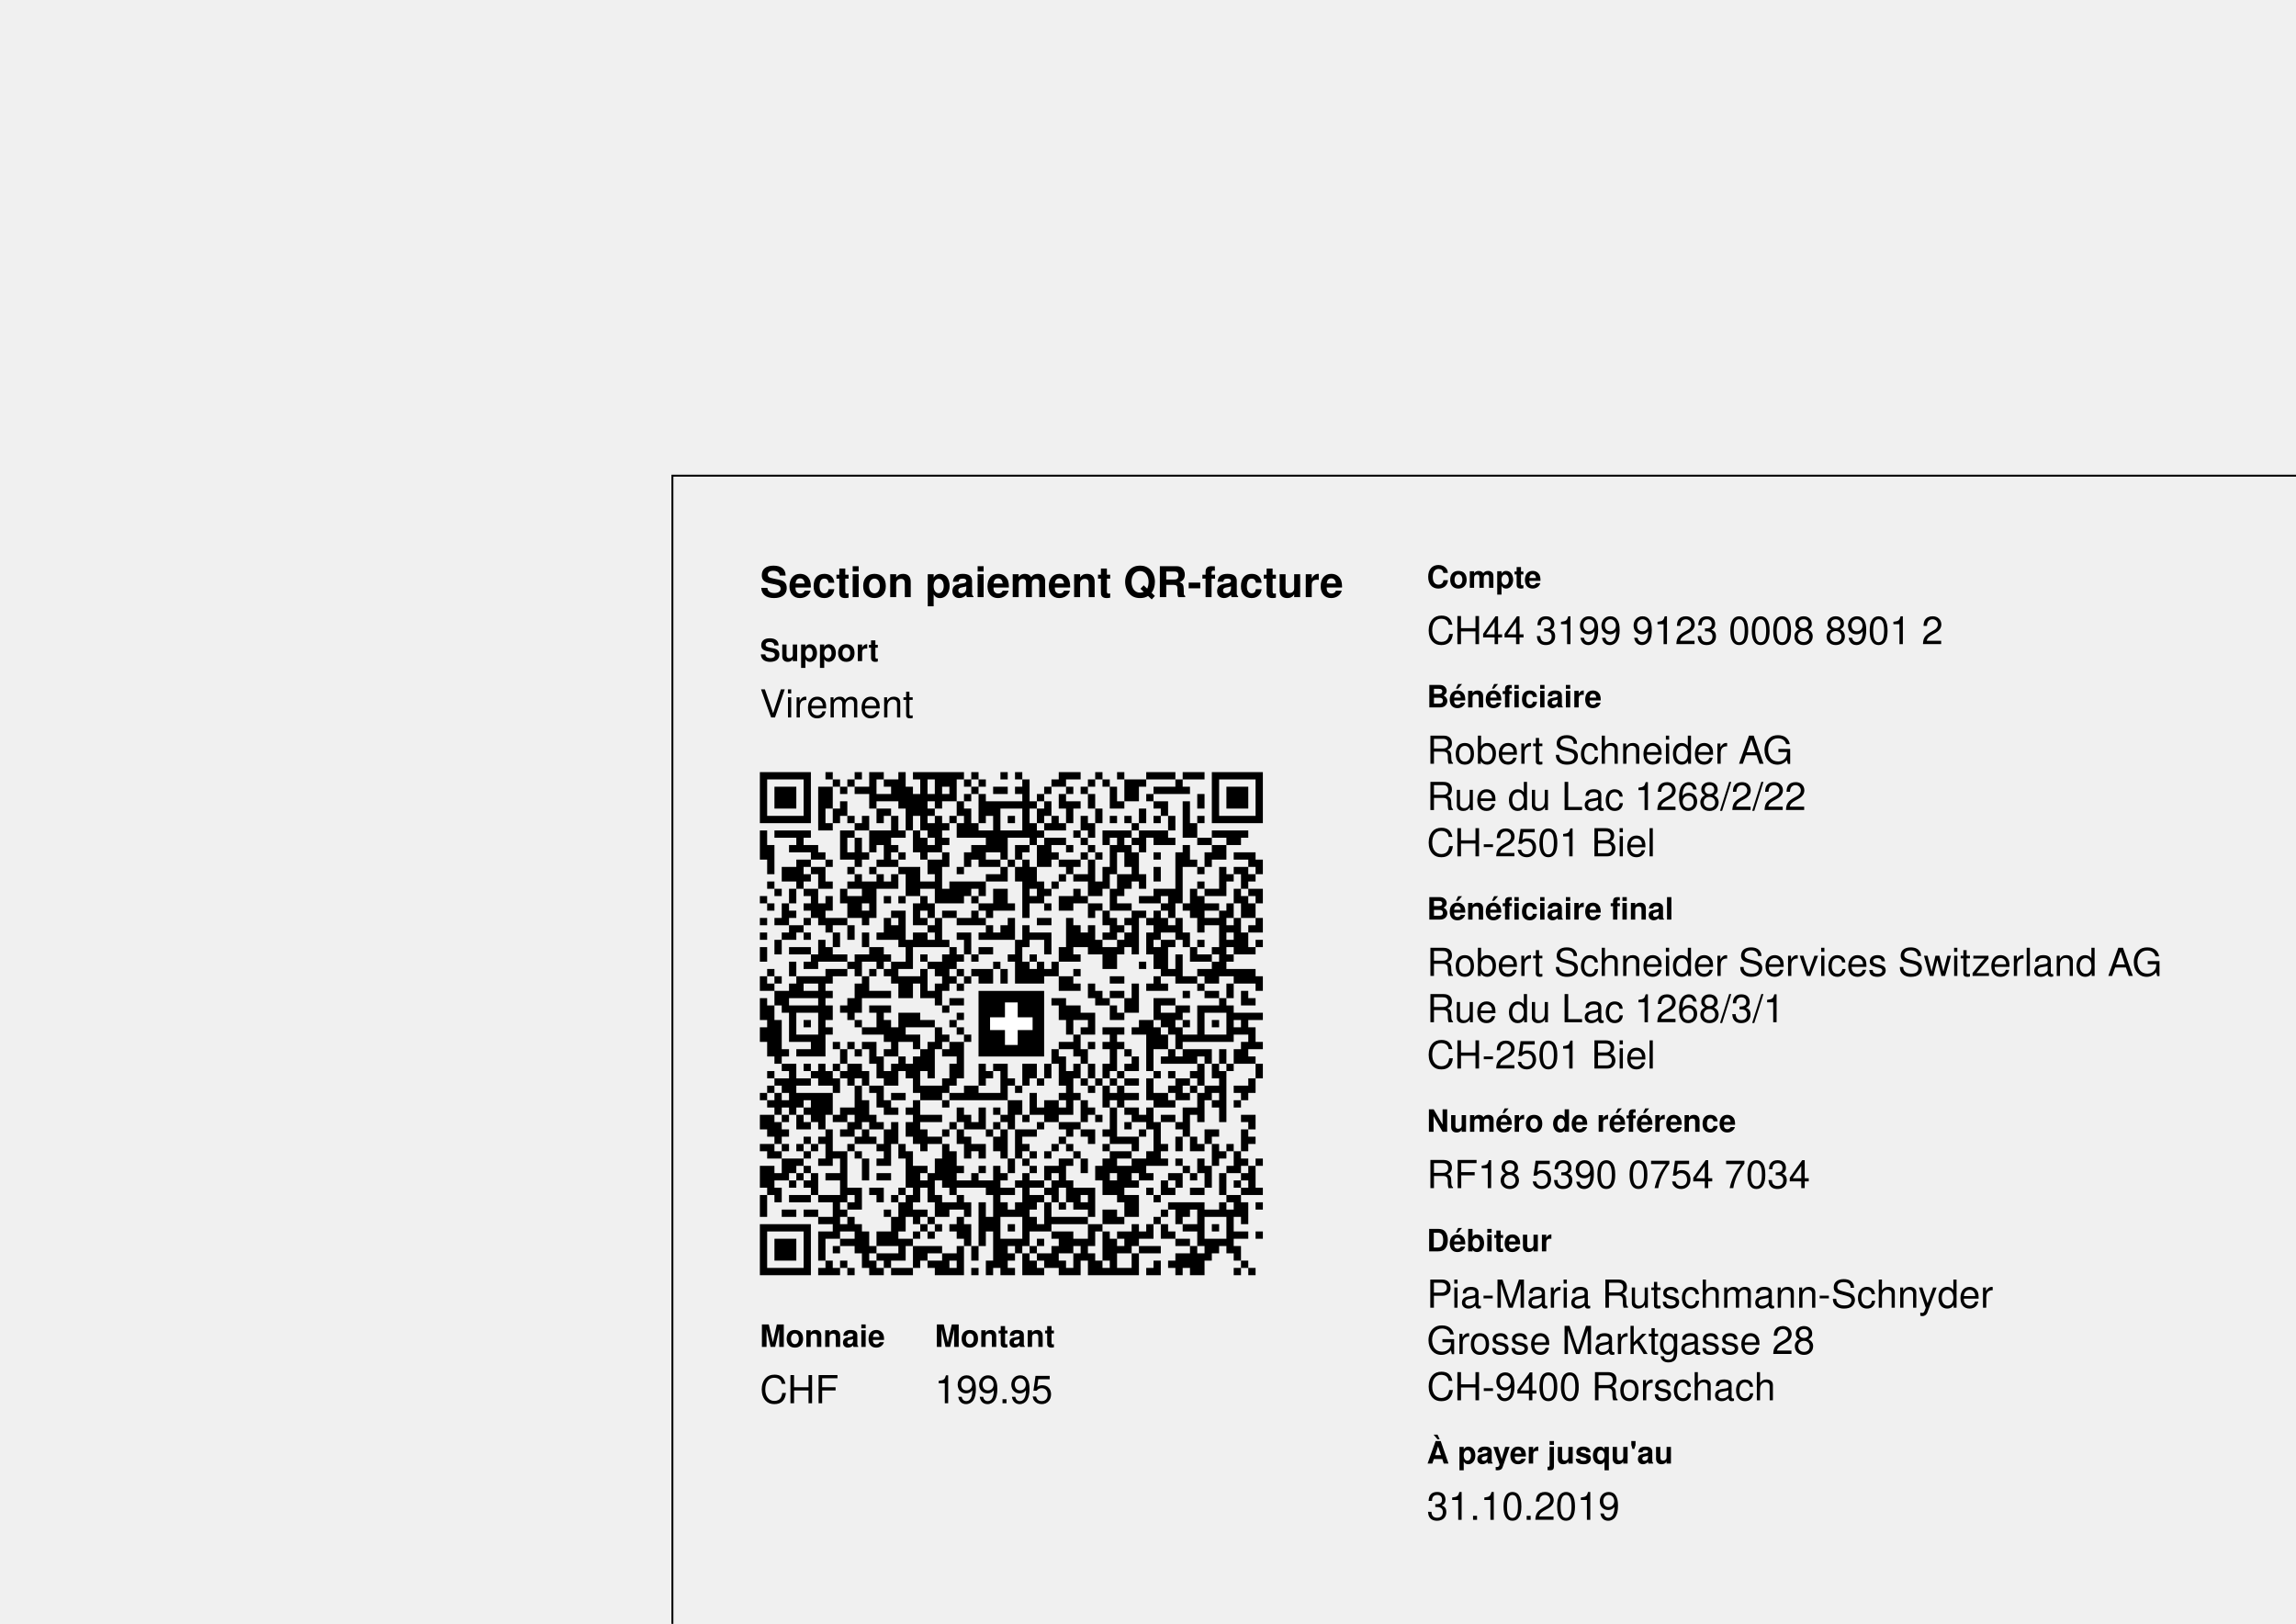
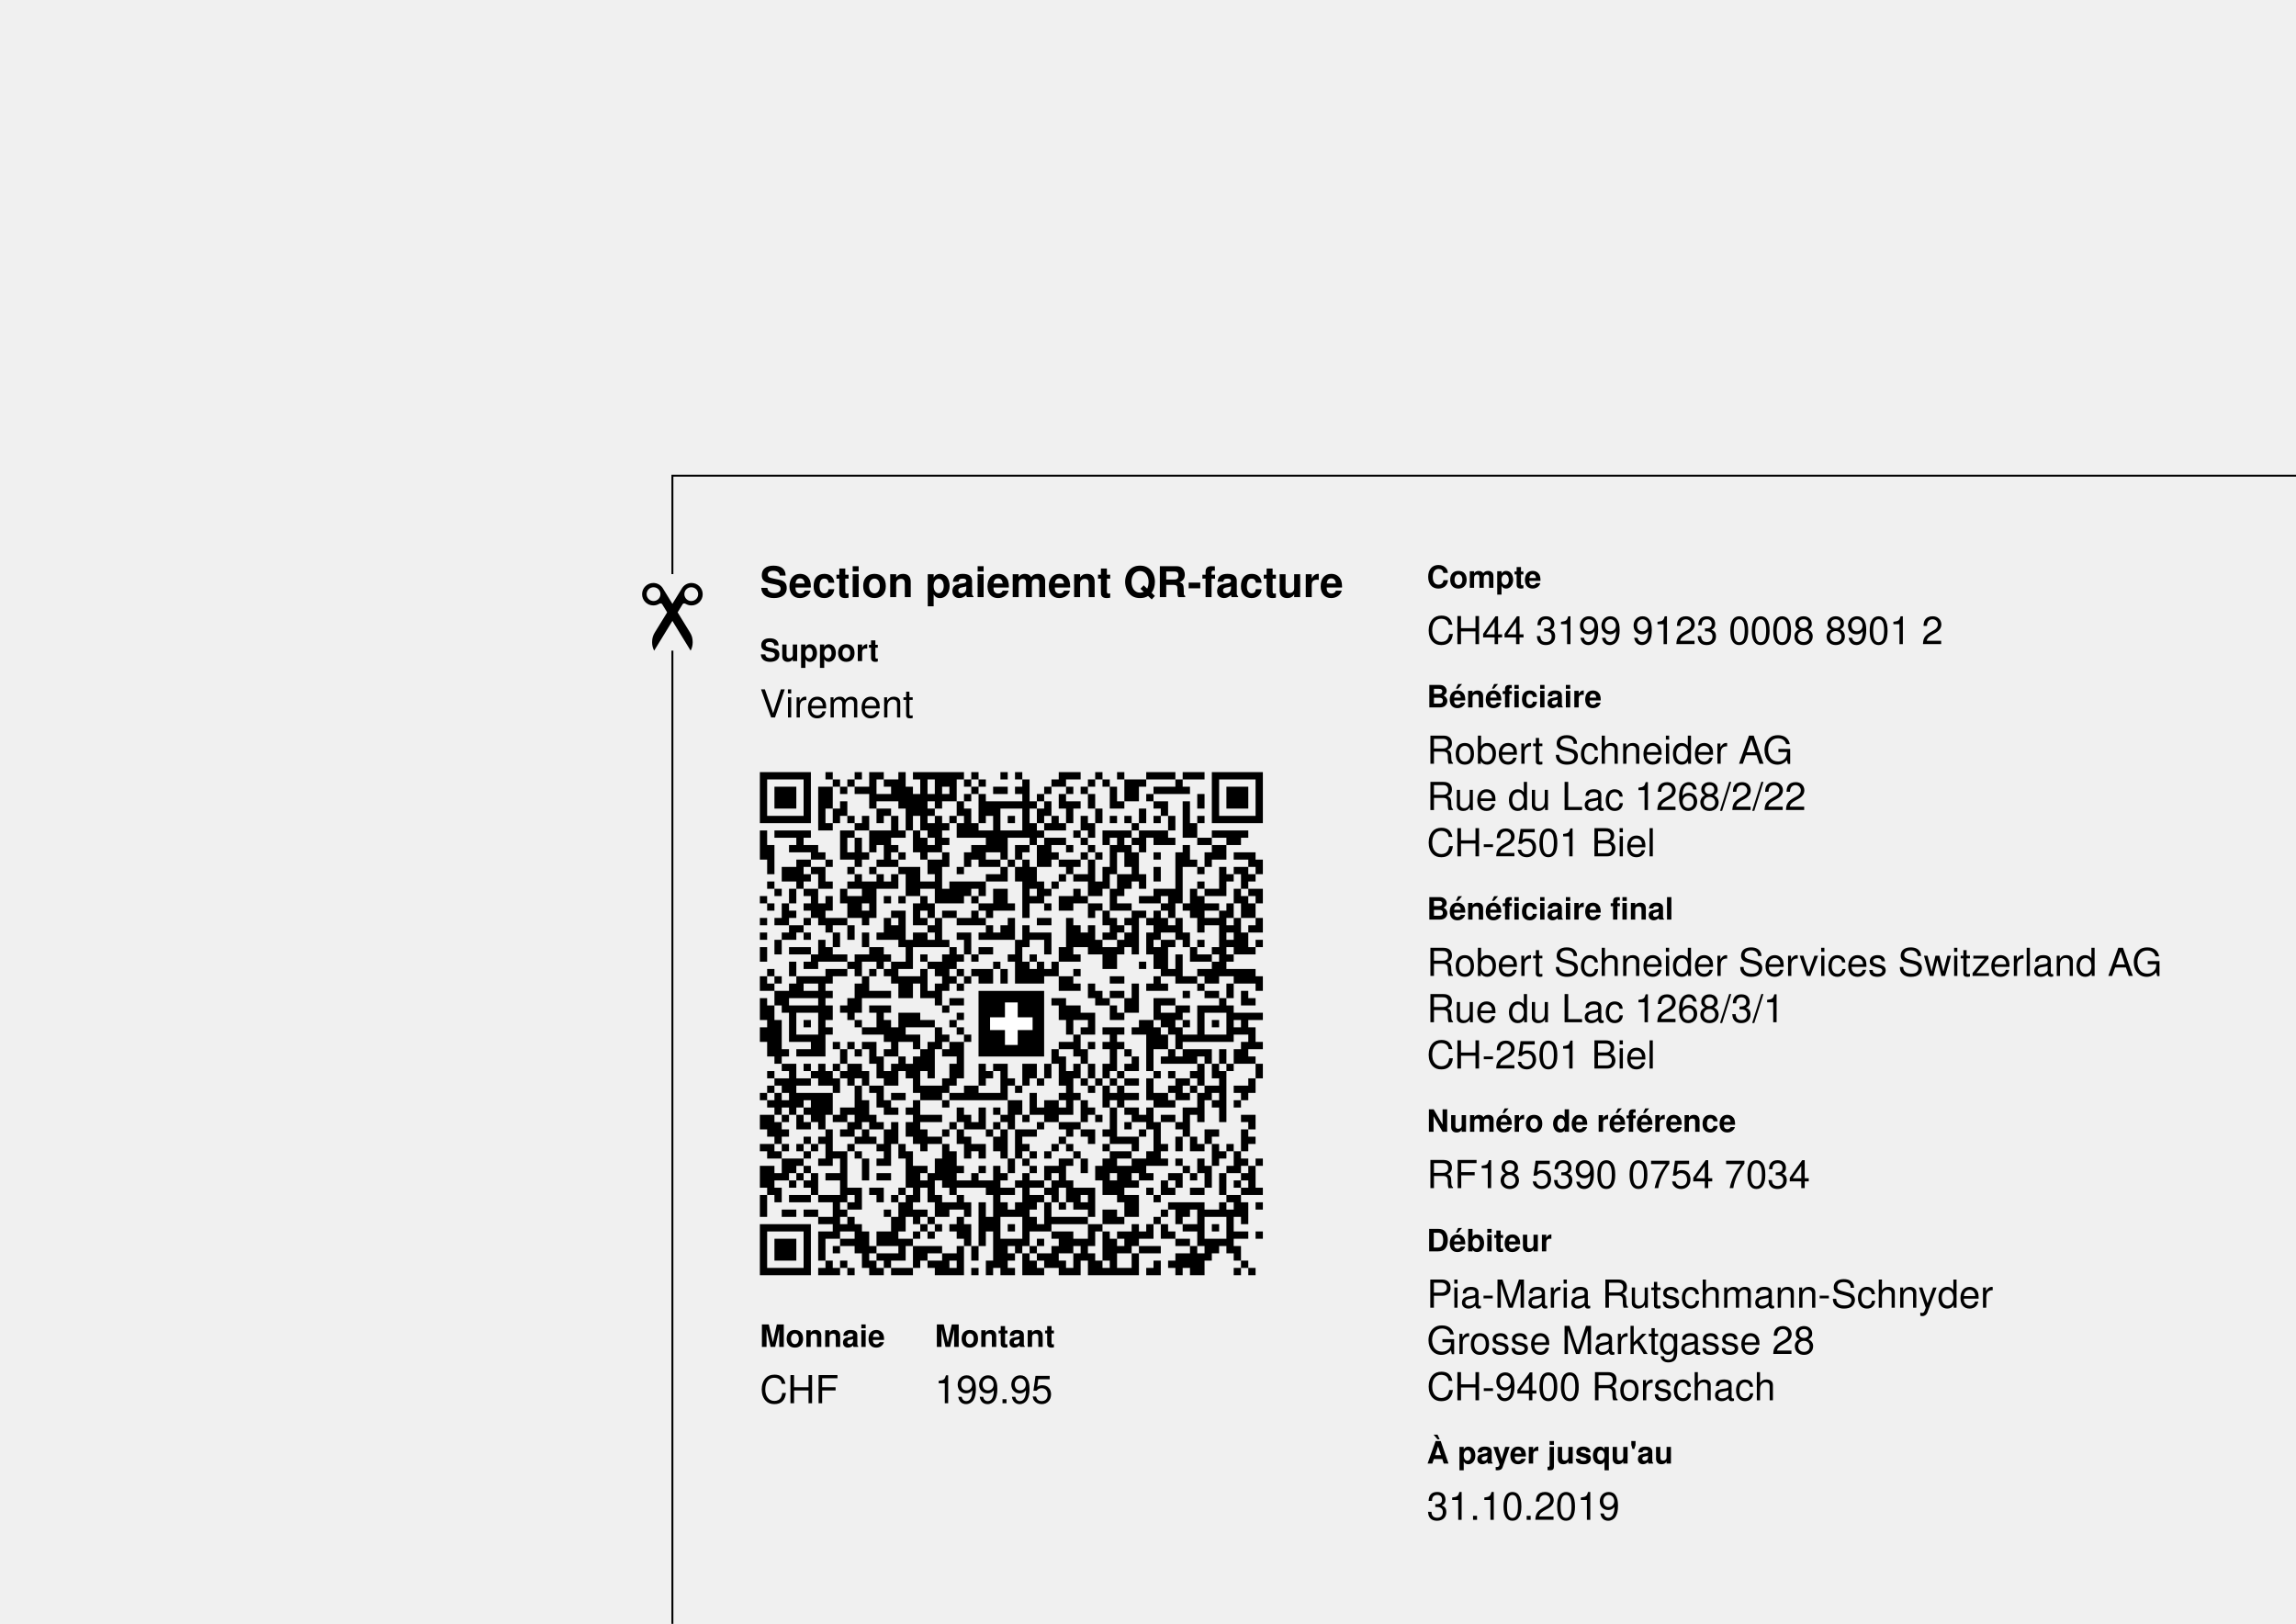
<svg xmlns="http://www.w3.org/2000/svg" width="210mm" height="148.5mm" version="1.1" viewBox="0 0 595.276 420.945">
  <g font-family="Helvetica,Arial" transform="translate(0 420.945)">
    <g transform="translate(174.331 -0)">
-       <path d="M0,-0l0,-297.638l420.945,0" stroke="#000000" stroke-width="0.5" fill="none" />
+       <path d="M0,-0l0,-252.283m0,-19.843l0,-25.512l420.945,0" stroke="#000000" stroke-width="0.5" fill="none" />
+     </g>
+     <g transform="translate(168.038 -252.283) scale(0.013)">
+       <path d="M131.754,-359.388c-33.041,54.539,-52.384,110.154,-52.384,192.144c0,62.702,15.27,120.654,41.122,167.596l567.598,-926.232c10.25,-16.724,34.279,-23.091,63.969,-5.805c33.06,19.242,71.495,30.268,112.507,30.268 c123.676,0,223.937,-100.261,223.937,-223.937c0,-123.676,-100.261,-223.937,-223.937,-223.937c-76.348,0,-143.773,38.208,-184.195,96.548l-548.617,893.353zm728.561,-904.861c75.929,0,137.48,61.551,137.48,137.48 c0,75.929,-61.551,137.48,-137.48,137.48c-75.929,0,-137.48,-61.551,-137.48,-137.48c0,-75.929,61.551,-137.48,137.48,-137.48z" fill="#000000" />
+     </g>
+     <g transform="translate(180.624 -252.283) scale(-0.013 0.013)">
+       <path d="M131.754,-359.388c-33.041,54.539,-52.384,110.154,-52.384,192.144c0,62.702,15.27,120.654,41.122,167.596l567.598,-926.232c10.25,-16.724,34.279,-23.091,63.969,-5.805c33.06,19.242,71.495,30.268,112.507,30.268 c123.676,0,223.937,-100.261,223.937,-223.937c0,-123.676,-100.261,-223.937,-223.937,-223.937c-76.348,0,-143.773,38.208,-184.195,96.548l-548.617,893.353zm728.561,-904.861c75.929,0,137.48,61.551,137.48,137.48 c0,75.929,-61.551,137.48,-137.48,137.48c-75.929,0,-137.48,-61.551,-137.48,-137.48c0,-75.929,61.551,-137.48,137.48,-137.48z" fill="#000000" />
    </g>
    <g transform="translate(197.008 -0)">
      <text x="0" y="-266.161" font-size="11" font-weight="bold">Section paiement QR-facture</text>
      <text x="0" y="-249.561" font-size="8" font-weight="bold">Support</text>
      <text x="0" y="-234.961" font-size="10">Virement</text>
      <text x="0" y="-71.797" font-size="8" font-weight="bold">Monnaie</text>
      <text x="0" y="-57.197" font-size="10">CHF</text>
    </g>
    <g transform="translate(242.362 -0)">
      <text x="0" y="-71.797" font-size="8" font-weight="bold">Montant</text>
      <text x="0" y="-57.197" font-size="10">199.95</text>
    </g>
    <g transform="translate(197.008 -90.382) scale(1.89)">
      <path d="M0,-69h7v1h-7zm9,0h1v1h-1zm4,0h1v1h-1zm2,0h1v5h-1zm1,0h1v1h-1zm3,0h1v5h-1z m2,0h7v1h-7zm8,0h1v1h-1zm4,0h1v1h-1zm2,0h1v1h-1zm6,0h3v1h-3zm5,0h1v1h-1z m3,0h1v1h-1zm4,0h4v1h-4zm5,0h3v1h-3zm4,0h7v1h-7zm-62,1h1v6h-1zm6,0h1v6h-1z m4,0h1v1h-1zm2,0h1v1h-1zm5,0h2v1h-2zm5,0h1v7h-1zm2,0h1v4h-1zm1,0h2v1h-2z m3,0h1v1h-1zm2,0h1v1h-1zm6,0h1v8h-1zm4,0h2v1h-2zm5,0h1v1h-1zm2,0h1v1h-1z m3,0h2v3h-2zm2,0h1v1h-1zm5,0h1v2h-1zm5,0h1v6h-1zm6,0h1v6h-1zm-66,1h3v3h-3z m6,0h2v3h-2zm3,0h1v1h-1zm2,0h2v1h-2zm5,0h1v2h-1zm2,0h1v6h-1zm6,0h1v2h-1z m3,0h1v1h-1zm3,0h2v1h-2zm3,0h1v1h-1zm4,0h1v1h-1zm3,0h1v1h-1zm2,0h1v1h-1z m4,0h1v3h-1zm6,0h3v1h-3zm4,0h1v1h-1zm6,0h3v3h-3zm-48,1h2v1h-2zm5,0h1v3h-1z m2,0h1v1h-1zm2,0h1v1h-1zm3,0h1v1h-1zm2,0h1v4h-1zm8,0h1v1h-1zm3,0h1v2h-1z m4,0h1v2h-1zm8,0h1v1h-1zm7,0h1v2h-1zm-49,1h1v2h-1zm16,0h1v2h-1zm4,0h5v1h-5z m6,0h1v1h-1zm2,0h1v2h-1zm3,0h1v3h-1zm1,0h1v1h-1zm6,0h1v1h-1zm5,0h2v1h-2z m4,0h1v5h-1zm-50,1h1v3h-1zm2,0h1v2h-1zm6,0h2v1h-2zm7,0h1v1h-1zm5,0h1v4h-1z m3,0h2v1h-2zm7,0h1v2h-1zm8,0h1v2h-1zm6,0h1v2h-1zm3,0h1v1h-1zm-54,1h5v1h-5z m11,0h1v1h-1zm2,0h1v2h-1zm2,0h1v1h-1zm2,0h1v3h-1zm6,0h1v5h-1zm2,0h1v1h-1z m6,0h1v5h-1zm2,0h1v1h-1zm6,0h1v2h-1zm4,0h1v2h-1zm4,0h1v1h-1zm2,0h1v1h-1z m4,0h1v1h-1zm2,0h1v2h-1zm4,0h1v1h-1zm3,0h5v1h-5zm-54,1h1v1h-1zm4,0h1v1h-1z m10,0h1v2h-1zm2,0h1v1h-1zm2,0h1v2h-1zm2,0h1v2h-1zm8,0h1v3h-1zm2,0h1v1h-1z m2,0h1v1h-1zm4,0h1v2h-1zm6,0h1v1h-1zm8,0h1v2h-1zm-59,1h1v4h-1zm2,0h5v1h-5z m9,0h1v4h-1zm1,0h1v1h-1zm3,0h3v2h-3zm4,0h1v1h-1zm2,0h1v3h-1zm9,0h2v1h-2z m3,0h1v4h-1zm1,0h2v1h-2zm4,0h1v1h-1zm5,0h1v1h-1zm4,0h4v1h-4zm5,0h4v1h-4z m10,0h5v1h-5zm-57,1h1v2h-1zm8,0h1v4h-1zm9,0h1v3h-1zm3,0h1v1h-1zm6,0h1v2h-1z m8,0h1v4h-1zm1,0h2v1h-2zm4,0h1v1h-1zm3,0h1v1h-1zm2,0h1v2h-1zm2,0h2v1h-2z m3,0h3v1h-3zm6,0h2v1h-2zm4,0h2v1h-2zm-63,1h1v4h-1zm3,0h1v1h-1zm2,0h2v1h-2z m9,0h1v1h-1zm2,0h1v3h-1zm1,0h1v1h-1zm5,0h1v1h-1zm6,0h2v2h-2zm6,0h2v1h-2z m3,0h1v3h-1zm4,0h1v1h-1zm3,0h1v1h-1zm3,0h1v4h-1zm2,0h1v3h-1zm2,0h1v1h-1z m6,0h1v3h-1zm4,0h2v2h-2zm-55,1h2v1h-2zm5,0h1v1h-1zm2,0h1v1h-1zm5,0h1v1h-1z m6,0h1v2h-1zm3,0h1v2h-1zm7,0h1v1h-1zm5,0h1v1h-1zm4,0h1v1h-1zm2,0h1v1h-1z m5,0h1v4h-1zm3,0h1v1h-1zm3,0h1v7h-1zm4,0h1v2h-1zm4,0h3v1h-3zm-60,1h1v4h-1z m1,0h1v1h-1zm3,0h1v1h-1zm7,0h1v1h-1zm2,0h1v1h-1zm5,0h2v2h-2zm7,0h3v1h-3z m4,0h1v1h-1zm2,0h1v8h-1zm5,0h3v1h-3zm4,0h1v5h-1zm14,0h1v1h-1zm8,0h2v1h-2z m-64,1h2v2h-2zm4,0h2v1h-2zm5,0h1v1h-1zm3,0h1v1h-1zm4,0h3v1h-3zm8,0h1v1h-1z m6,0h1v2h-1zm2,0h1v2h-1zm2,0h1v3h-1zm5,0h1v1h-1zm5,0h1v3h-1zm7,0h1v2h-1z m6,0h1v1h-1zm3,0h1v4h-1zm2,0h2v1h-2zm3,0h1v1h-1zm-62,1h1v1h-1zm2,0h1v2h-1z m5,0h1v2h-1zm3,0h1v2h-1zm2,0h1v2h-1zm2,0h2v3h-2zm4,0h1v4h-1zm7,0h2v1h-2z m10,0h1v1h-1zm2,0h2v1h-2zm6,0h2v2h-2zm3,0h1v2h-1zm12,0h1v1h-1zm2,0h2v1h-2z m-65,1h1v1h-1zm8,0h1v1h-1zm3,0h1v1h-1zm2,0h2v3h-2zm3,0h1v1h-1zm5,0h2v1h-2z m4,0h3v2h-3zm3,0h2v1h-2zm9,0h1v3h-1zm2,0h1v1h-1zm6,0h1v2h-1zm14,0h1v1h-1z m6,0h1v1h-1zm-64,1h1v1h-1zm2,0h1v2h-1zm2,0h2v1h-2zm5,0h1v2h-1zm14,0h1v2h-1z m5,0h1v1h-1zm2,0h2v3h-2zm7,0h1v1h-1zm4,0h1v2h-1zm5,0h1v3h-1zm1,0h1v1h-1z m5,0h3v1h-3zm5,0h1v4h-1zm2,0h2v1h-2zm4,0h1v2h-1zm2,0h2v1h-2zm-67,1h1v1h-1z m7,0h1v3h-1zm2,0h1v2h-1zm3,0h2v3h-2zm5,0h1v1h-1zm2,0h1v1h-1zm3,0h1v2h-1z m4,0h2v1h-2zm3,0h1v1h-1zm8,0h1v1h-1zm4,0h2v2h-2zm3,0h1v1h-1zm8,0h3v1h-3z m4,0h1v3h-1zm4,-0h1v5h-1zm6,0h1v3h-1zm2,0h1v1h-1zm-67,1h1v1h-1zm2,0h1v3h-1z m3,0h1v1h-1zm2,0h1v3h-1zm7,0h1v2h-1zm6,0h1v3h-1zm2,0h1v2h-1zm7,0h2v1h-2z m4,0h1v1h-1zm5,0h1v1h-1zm6,0h2v1h-2zm4,0h2v1h-2zm6,0h1v1h-1zm3,0h1v1h-1z m3,0h2v1h-2zm3,0h1v2h-1zm3,0h1v2h-1zm-63,1h1v1h-1zm10,0h1v2h-1zm4,0h2v1h-2z m7,0h2v1h-2zm4,0h1v2h-1zm2,0h1v1h-1zm14,0h1v1h-1zm2,0h1v2h-1zm4,0h1v6h-1z m1,0h1v1h-1zm2,-0h1v4h-1zm9,0h1v9h-1zm-63,1h1v1h-1zm2,0h1v1h-1zm4,0h1v1h-1z m3,0h3v1h-3zm8,-0h1v3h-1zm2,0h1v4h-1zm3,0h1v1h-1zm2,0h1v4h-1zm3,0h2v1h-2z m3,0h1v1h-1zm4,-0h1v3h-1zm4,0h2v1h-2zm4,0h1v6h-1zm6,-0h1v3h-1zm2,0h1v1h-1z m3,0h1v1h-1zm2,-0h1v2h-1zm2,0h1v3h-1zm4,0h2v1h-2zm4,0h1v5h-1zm3,-0h1v2h-1z m-64,1h2v1h-2zm5,0h1v1h-1zm3,0h1v2h-1zm6,0h1v2h-1zm5,0h1v1h-1zm8,0h1v2h-1z m2,0h1v2h-1zm3,0h1v3h-1zm7,0h1v3h-1zm2,0h1v4h-1zm4,-0h1v1h-1zm7,0h1v1h-1z m8,0h1v1h-1zm3,0h1v1h-1zm-67,1h1v1h-1zm3,0h2v1h-2zm3,0h1v1h-1zm4,0h1v2h-1z m4,0h1v2h-1zm2,-0h1v1h-1zm5,0h2v2h-2zm6,-0h2v1h-2zm3,0h1v1h-1zm2,0h1v1h-1z m5,0h3v1h-3zm7,0h1v2h-1zm3,-0h1v1h-1zm3,0h1v2h-1zm3,0h1v3h-1zm5,0h1v2h-1z m8,0h1v3h-1zm-64,1h1v2h-1zm6,0h1v3h-1zm12,0h1v4h-1zm3,0h1v1h-1zm2,0h1v1h-1z m3,0h1v2h-1zm7,-0h1v6h-1zm4,0h1v2h-1zm7,0h1v2h-1zm3,0h1v2h-1zm6,0h1v5h-1z m1,0h1v1h-1zm4,0h1v1h-1zm4,0h1v1h-1zm4,0h1v1h-1zm-68,1h1v2h-1zm4,0h3v1h-3z m5,0h1v2h-1zm6,0h2v2h-2zm11,0h1v3h-1zm4,0h2v1h-2zm11,0h1v2h-1zm6,0h2v3h-2z m7,0h1v3h-1zm5,0h1v2h-1zm3,0h1v1h-1zm5,0h1v1h-1zm-60,1h1v2h-1zm3,0h2v1h-2z m3,0h1v3h-1zm1,0h1v1h-1zm3,0h1v1h-1zm5,0h1v1h-1zm3,-0h1v5h-1zm2,0h1v1h-1z m2,0h1v1h-1zm5,0h1v1h-1zm3,0h1v1h-1zm6,0h1v1h-1zm14,-0h1v4h-1zm3,0h2v1h-2z m4,0h1v1h-1zm-60,1h1v2h-1zm2,0h1v1h-1zm6,0h1v1h-1zm4,0h1v1h-1zm2,-0h1v3h-1z m1,0h1v1h-1zm4,0h2v1h-2zm9,0h1v1h-1zm4,-0h1v3h-1zm2,0h1v3h-1zm2,0h1v2h-1z m12,0h1v1h-1zm10,-0h1v3h-1zm-61,1h1v1h-1zm8,0h3v1h-3zm6,0h1v1h-1zm2,0h1v1h-1z m5,-0h1v4h-1zm2,0h1v1h-1zm3,0h1v1h-1zm2,0h3v1h-3zm4,-0h1v2h-1zm4,0h1v2h-1z m2,0h1v1h-1zm4,0h1v1h-1zm13,0h1v1h-1zm4,0h2v1h-2zm4,0h4v1h-4zm-64,1h1v2h-1z m2,0h1v1h-1zm3,0h5v1h-5zm9,0h1v3h-1zm5,0h2v3h-2zm2,0h1v1h-1zm5,0h1v1h-1z m2,0h1v1h-1zm2,0h2v1h-2zm11,0h2v2h-2zm7,0h2v1h-2zm6,0h1v2h-1zm4,0h2v1h-2z m3,0h1v1h-1zm4,0h4v1h-4zm-64,1h1v1h-1zm3,0h2v2h-2zm4,0h1v10h-1zm5,0h1v4h-1z m11,0h1v3h-1zm3,0h1v1h-1zm16,0h1v1h-1zm2,0h1v2h-1zm6,0h1v4h-1zm2,0h1v1h-1z m2,0h1v1h-1zm5,0h1v1h-1zm4,0h1v2h-1zm4,0h1v1h-1zm-66,1h2v2h-2zm4,0h2v1h-2z m3,0h1v1h-1zm6,0h3v1h-3zm8,0h1v1h-1zm23,0h1v2h-1zm2,0h2v1h-2zm10,0h1v1h-1z m3,0h2v1h-2zm5,0h1v2h-1zm-66,1h1v3h-1zm12,0h1v3h-1zm14,0h2v1h-2zm14,0h2v1h-2z m7,0h1v1h-1zm3,0h1v2h-1zm4,0h3v1h-3zm9,0h1v2h-1zm4,0h1v1h-1zm-66,1h1v7h-1z m2,0h5v1h-5zm6,0h1v2h-1zm2,0h1v1h-1zm4,0h3v1h-3zm10,0h1v1h-1zm16,0h3v2h-3z m7,0h1v2h-1zm6,0h1v2h-1zm3,0h2v1h-2zm3,0h1v5h-1zm1,0h2v1h-2zm3,0h1v5h-1z m-60,1h1v4h-1zm12,0h1v3h-1zm3,0h3v2h-3zm8,0h1v1h-1zm17,0h2v1h-2zm5,0h1v1h-1z m6,0h2v2h-2zm2,0h1v1h-1zm8,0h4v1h-4zm-63,1h1v6h-1zm4,0h1v1h-1zm7,0h1v1h-1z m4,0h1v3h-1zm5,0h2v1h-2zm4,0h1v1h-1zm16,0h1v2h-1zm3,0h1v2h-1zm7,0h2v2h-2z m6,0h1v1h-1zm4,0h1v1h-1zm4,0h1v2h-1zm-66,1h1v2h-1zm9,0h1v1h-1zm5,0h2v1h-2z m4,0h2v2h-2zm6,0h1v3h-1zm3,0h1v1h-1zm17,0h1v1h-1zm3,0h3v1h-3zm4,0h1v1h-1z m3,0h1v3h-1zm2,0h2v1h-2zm9,0h1v1h-1zm2,0h1v3h-1zm-62,1h3v1h-3zm15,0h2v1h-2z m5,0h1v1h-1zm3,0h1v1h-1zm15,0h1v3h-1zm5,0h1v5h-1zm5,0h1v5h-1zm2,0h1v2h-1z m2,0h3v1h-3zm4,0h3v1h-3zm-54,1h1v2h-1zm3,0h1v1h-1zm2,0h1v1h-1zm2,0h2v1h-2z m4,0h1v2h-1zm3,0h1v1h-1zm2,0h1v5h-1zm3,0h2v2h-2zm15,0h2v1h-2zm4,0h1v1h-1z m2,0h1v1h-1zm2,0h1v1h-1zm8,0h1v1h-1zm9,0h1v3h-1zm2,0h1v1h-1zm-65,1h1v1h-1z m2,0h2v1h-2zm6,0h1v2h-1zm2,0h1v1h-1zm2,0h1v2h-1zm2,0h1v1h-1zm5,0h1v3h-1z m3,0h1v1h-1zm15,0h1v2h-1zm4,0h1v2h-1zm6,0h1v1h-1zm6,0h1v2h-1zm2,0h4v1h-4z m5,0h1v2h-1zm2,0h1v2h-1zm-49,1h1v3h-1zm3,0h1v2h-1zm2,0h1v5h-1zm6,0h1v3h-1z m14,0h1v4h-1zm10,0h1v2h-1zm4,0h1v1h-1zm2,0h3v1h-3zm4,0h1v1h-1zm6,0h1v1h-1z m-64,1h2v1h-2zm3,0h1v1h-1zm2,0h1v3h-1zm2,0h1v1h-1zm2,0h2v2h-2zm6,0h1v3h-1z m2,0h1v2h-1zm6,0h1v3h-1zm4,0h1v3h-1zm2,0h2v1h-2zm4,0h2v2h-2zm3,0h1v2h-1z m4,0h1v2h-1zm2,0h1v2h-1zm2,0h1v2h-1zm3,0h1v1h-1zm10,0h1v3h-1zm2,0h1v2h-1z m2,0h1v1h-1zm4,0h1v2h-1zm-67,1h1v1h-1zm3,0h1v6h-1zm3,0h1v1h-1zm2,0h1v2h-1z m2,0h1v1h-1zm3,0h1v2h-1zm3,0h1v2h-1zm14,0h1v1h-1zm2,0h1v4h-1zm9,0h1v6h-1z m7,0h1v1h-1zm5,0h1v1h-1zm2,0h1v1h-1zm3,0h1v1h-1zm4,0h1v7h-1zm-61,1h2v1h-2z m3,0h2v1h-2zm5,0h1v2h-1zm2,0h1v1h-1zm13,0h1v2h-1zm9,0h1v1h-1zm2,0h1v1h-1z m2,0h1v1h-1zm6,0h1v1h-1zm2,0h1v1h-1zm2,0h1v1h-1zm2,0h2v1h-2zm3,0h1v3h-1z m4,0h1v3h-1zm1,0h1v1h-1zm9,0h1v2h-1zm-66,1h1v1h-1zm2,0h1v1h-1zm10,0h1v6h-1z m2,0h2v1h-2zm7,0h3v2h-3zm6,0h2v2h-2zm7,0h1v1h-1zm10,0h1v1h-1zm2,-0h1v3h-1z m2,0h1v3h-1zm7,0h1v1h-1zm3,0h1v1h-1zm2,0h2v1h-2zm4,0h2v1h-2zm-65,1h1v1h-1z m2,0h1v3h-1zm3,0h5v1h-5zm11,-0h1v2h-1zm2,0h2v1h-2zm8,0h2v1h-2zm4,0h3v1h-3z m7,0h1v3h-1zm4,0h1v1h-1zm2,0h1v1h-1zm5,0h1v1h-1zm2,0h2v1h-2zm4,-0h2v2h-2z m4,0h1v1h-1zm2,0h1v4h-1zm1,0h1v1h-1zm5,0h1v1h-1zm-65,1h1v1h-1zm2,0h1v1h-1z m2,0h1v1h-1zm2,0h3v2h-3zm7,0h1v3h-1zm3,0h1v2h-1zm4,0h1v6h-1zm4,-0h1v1h-1z m9,0h2v2h-2zm5,0h2v3h-2zm5,0h1v3h-1zm12,-0h1v1h-1zm6,0h1v1h-1zm3,0h1v1h-1z m-59,1h1v1h-1zm5,0h2v1h-2zm7,0h1v1h-1zm2,0h1v1h-1zm7,0h1v2h-1zm3,-0h1v3h-1z m2,0h1v1h-1zm6,0h1v1h-1zm3,0h1v1h-1zm4,0h1v1h-1zm3,-0h1v5h-1zm2,0h2v1h-2z m3,-0h1v3h-1zm5,0h1v4h-1zm1,0h1v1h-1zm-59,1h2v2h-2zm3,0h1v1h-1zm2,-0h1v2h-1z m2,0h2v1h-2zm3,0h2v1h-2zm5,-0h1v2h-1zm7,0h3v1h-3zm6,-0h1v2h-1zm5,0h2v1h-2z m3,0h1v1h-1zm10,0h1v1h-1zm5,0h2v1h-2zm4,0h2v1h-2zm11,0h2v1h-2zm-64,1h1v3h-1z m4,0h1v1h-1zm2,0h1v1h-1zm4,0h1v2h-1zm4,0h1v1h-1zm2,0h1v3h-1zm2,0h1v2h-1z m6,0h1v1h-1zm3,0h1v1h-1zm3,0h1v1h-1zm2,0h1v1h-1zm4,0h1v1h-1zm3,0h3v1h-3z m9,0h1v1h-1zm4,0h1v6h-1zm3,-0h1v1h-1zm10,0h1v1h-1zm-66,1h1v1h-1zm2,0h1v1h-1z m6,0h1v5h-1zm2,0h1v1h-1zm3,0h1v2h-1zm3,0h1v5h-1zm5,0h1v3h-1zm3,0h1v1h-1z m2,0h1v2h-1zm4,0h1v1h-1zm2,0h1v4h-1zm2,0h1v4h-1zm1,0h2v1h-2zm6,0h1v1h-1z m2,0h2v1h-2zm3,0h1v1h-1zm5,0h1v1h-1zm9,0h2v1h-2zm5,0h1v3h-1zm-60,1h1v1h-1z m2,0h1v1h-1zm5,0h1v1h-1zm2,0h1v1h-1zm8,0h2v1h-2zm5,0h1v3h-1zm4,0h1v2h-1z m9,0h1v1h-1zm4,0h1v1h-1zm4,0h3v1h-3zm8,0h1v2h-1zm2,0h1v2h-1zm2,0h1v1h-1z m6,0h1v1h-1zm-67,1h2v1h-2zm3,0h1v1h-1zm2,0h1v1h-1zm2,0h1v1h-1zm5,0h1v1h-1z m4,0h1v1h-1zm3,0h1v2h-1zm6,0h1v6h-1zm4,-0h2v1h-2zm7,0h1v1h-1zm4,0h1v1h-1z m2,0h1v1h-1zm5,0h1v1h-1zm4,0h1v1h-1zm4,0h1v1h-1zm5,0h1v1h-1zm2,0h1v3h-1z m2,0h1v1h-1zm-63,1h2v1h-2zm5,0h1v1h-1zm4,0h2v1h-2zm3,0h1v1h-1zm7,0h1v5h-1z m6,0h1v6h-1zm4,0h1v1h-1zm7,0h1v1h-1zm2,0h1v1h-1zm4,0h1v1h-1zm5,0h3v1h-3z m5,0h1v2h-1zm10,0h1v1h-1zm2,0h1v3h-1zm-62,1h2v2h-2zm2,0h1v1h-1zm3,0h1v1h-1z m3,0h1v6h-1zm3,0h1v3h-1zm2,0h1v1h-1zm8,0h1v3h-1zm10,0h1v2h-1zm2,0h1v1h-1z m5,0h1v4h-1zm1,0h1v1h-1zm2,0h1v2h-1zm3,0h1v5h-1zm1,0h1v2h-1zm3,0h2v2h-2z m4,0h1v1h-1zm2,0h1v1h-1zm3,0h1v2h-1zm6,0h1v1h-1zm2,0h1v1h-1zm-68,1h2v3h-2z m6,0h1v1h-1zm15,0h1v5h-1zm1,0h1v1h-1zm5,0h1v1h-1zm3,0h1v1h-1zm2,0h1v14h-1z m5,0h1v1h-1zm2,0h2v1h-2zm7,0h1v2h-1zm3,0h2v3h-2zm9,0h1v1h-1zm3,0h1v3h-1z m3,0h1v1h-1zm3,0h1v4h-1zm-65,1h2v1h-2zm3,0h1v1h-1zm2,0h1v3h-1zm2,0h2v1h-2z m7,0h2v1h-2zm7,0h1v4h-1zm6,0h1v2h-1zm4,0h1v1h-1zm3,0h1v10h-1zm3,0h1v1h-1z m13,0h2v1h-2zm4,0h2v1h-2zm3,0h1v1h-1zm4,0h1v3h-1zm3,0h1v1h-1zm-62,1h1v1h-1z m2,0h1v1h-1zm16,0h1v1h-1zm5,0h2v1h-2zm3,0h2v1h-2zm5,0h1v1h-1zm2,0h2v1h-2z m3,0h1v3h-1zm2,0h1v3h-1zm6,0h1v2h-1zm3,0h1v1h-1zm4,0h1v2h-1zm2,0h1v1h-1z m8,0h1v1h-1zm-64,1h2v1h-2zm11,0h2v1h-2zm3,0h2v1h-2zm4,0h1v1h-1zm12,0h1v1h-1z m2,0h2v1h-2zm6,0h1v1h-1zm4,0h3v1h-3zm6,-0h1v2h-1zm4,0h1v1h-1zm3,0h1v1h-1z m3,0h2v1h-2zm7,0h1v1h-1zm2,0h1v1h-1zm-68,1h1v3h-1zm2,-0h1v1h-1zm2,0h3v1h-3z m4,0h3v1h-3zm5,0h1v2h-1zm3,0h1v1h-1zm2,0h1v1h-1zm2,0h1v3h-1zm4,0h1v3h-1z m3,-0h1v2h-1zm10,0h2v1h-2zm6,0h1v2h-1zm2,0h1v3h-1zm5,0h2v3h-2zm4,-0h1v1h-1z m10,0h2v1h-2zm-54,1h1v5h-1zm2,0h1v1h-1zm7,0h1v4h-1zm6,-0h2v1h-2zm3,0h1v2h-1z m2,0h1v6h-1zm3,-0h1v2h-1zm2,0h1v2h-1zm2,0h1v1h-1zm2,0h1v4h-1zm2,-0h1v1h-1z m3,0h1v1h-1zm12,0h5v1h-5zm7,0h1v2h-1zm2,0h2v2h-2zm3,0h1v1h-1zm-65,1h2v1h-2z m3,0h2v1h-2zm5,0h1v1h-1zm6,0h1v1h-1zm4,0h2v1h-2zm4,0h1v1h-1zm9,0h1v1h-1z m13,0h2v2h-2zm8,0h1v1h-1zm2,0h2v1h-2zm3,0h1v5h-1zm1,0h2v1h-2zm3,0h1v6h-1z m-56,1h2v1h-2zm4,0h1v2h-1zm6,0h1v4h-1zm3,0h1v1h-1zm2,0h1v1h-1zm4,0h1v3h-1z m4,0h1v2h-1zm6,0h1v2h-1zm3,0h5v1h-5zm9,0h1v1h-1zm5,0h1v1h-1zm3,0h1v1h-1z m9,0h1v1h-1zm-66,1h7v1h-7zm11,0h1v1h-1zm2,0h1v4h-1zm9,0h1v1h-1zm2,0h1v1h-1z m2,0h1v1h-1zm2,0h1v3h-1zm6,0h1v1h-1zm4,0h1v1h-1zm7,0h1v3h-1zm1,0h1v1h-1z m5,0h1v3h-1zm2,0h1v2h-1zm2,0h1v2h-1zm3,0h2v1h-2zm4,0h1v1h-1zm-62,1h1v6h-1z m6,0h1v6h-1zm2,0h1v4h-1zm1,-0h1v1h-1zm5,0h1v5h-1zm2,0h2v2h-2zm5,-0h1v1h-1z m2,0h1v1h-1zm17,0h3v1h-3zm7,0h1v4h-1zm2,-0h2v1h-2zm3,0h1v1h-1zm4,0h1v1h-1z m9,0h2v1h-2zm3,0h1v1h-1zm-66,1h3v3h-3zm9,-0h2v1h-2zm8,0h1v3h-1zm1,-0h1v1h-1z m13,0h1v5h-1zm1,0h2v1h-2zm4,0h1v1h-1zm3,0h4v1h-4zm7,0h1v5h-1zm2,0h1v2h-1z m7,-0h2v1h-2zm4,0h2v2h-2zm2,-0h1v1h-1zm-53,1h1v1h-1zm5,0h1v1h-1zm6,0h4v1h-4z m6,0h1v4h-1zm2,0h1v2h-1zm6,0h1v1h-1zm2,0h1v1h-1zm3,0h3v1h-3zm4,0h1v2h-1z m5,0h1v1h-1zm3,0h3v1h-3zm7,0h1v4h-1zm6,0h1v2h-1zm-49,1h3v1h-3zm5,0h2v1h-2z m4,0h1v3h-1zm1,0h1v1h-1zm8,0h1v1h-1zm2,0h1v3h-1zm2,0h3v1h-3zm5,0h1v3h-1z m2,0h1v3h-1zm6,0h1v3h-1zm6,0h2v2h-2zm3,0h1v3h-1zm1,0h1v1h-1zm-52,1h1v2h-1z m2,0h1v1h-1zm4,0h1v2h-1zm2,0h1v1h-1zm4,0h1v1h-1zm2,0h2v1h-2zm8,0h1v2h-1z m6,0h1v2h-1zm2,0h3v1h-3zm7,0h1v2h-1zm8,0h1v2h-1zm2,0h1v1h-1zm10,0h1v1h-1z m-65,1h5v1h-5zm7,0h1v1h-1zm2,0h1v1h-1zm2,0h1v1h-1zm4,0h1v1h-1zm2,0h3v1h-3z m6,0h1v1h-1zm2,0h1v1h-1zm3,0h1v1h-1zm5,0h1v1h-1zm4,0h1v1h-1zm3,0h2v1h-2z m6,0h1v1h-1zm2,0h2v1h-2zm4,0h1v1h-1zm4,0h1v1h-1zm8,0h1v1h-1zm2,0h1v1h-1z" fill="#000000" />
    </g>
    <g transform="translate(197.008 -90.382)">
      <path d="M56.693,-73.701h17.008v17.008h-17.008z" fill="#000000" />
      <path d="M63.543,-70.709h3.307v11.024h-3.307zm-3.858,3.858h11.024v3.307h-11.024z" fill="#ffffff" />
    </g>
    <g transform="translate(369.921 -0)">
      <text x="0" y="-268.561" font-size="8" font-weight="bold">Compte</text>
      <text x="0" y="-253.961" font-size="10">CH44 3199 9123 0008 8901 2</text>
      <text x="0" y="-237.561" font-size="8" font-weight="bold">Bénéficiaire</text>
      <text x="0" y="-222.961" font-size="10">Robert Schneider AG</text>
      <text x="0" y="-210.961" font-size="10">Rue du Lac 1268/2/22</text>
      <text x="0" y="-198.961" font-size="10">CH-2501 Biel</text>
      <text x="0" y="-182.561" font-size="8" font-weight="bold">Bénéficiaire final</text>
      <text x="0" y="-167.961" font-size="10">Robert Schneider Services Switzerland AG</text>
      <text x="0" y="-155.961" font-size="10">Rue du Lac 1268/3/1</text>
      <text x="0" y="-143.961" font-size="10">CH-2501 Biel</text>
      <text x="0" y="-127.561" font-size="8" font-weight="bold">Numéro de référence</text>
      <text x="0" y="-112.961" font-size="10">RF18 5390 0754 7034</text>
      <text x="0" y="-96.561" font-size="8" font-weight="bold">Débiteur</text>
      <text x="0" y="-81.961" font-size="10">Pia-Maria Rutschmann-Schnyder</text>
      <text x="0" y="-69.961" font-size="10">Grosse Marktgasse 28</text>
      <text x="0" y="-57.961" font-size="10">CH-9400 Rorschach</text>
      <text x="0" y="-41.561" font-size="8" font-weight="bold">À payer jusqu'au</text>
      <text x="0" y="-26.961" font-size="10">31.10.2019</text>
    </g>
  </g>
</svg>
